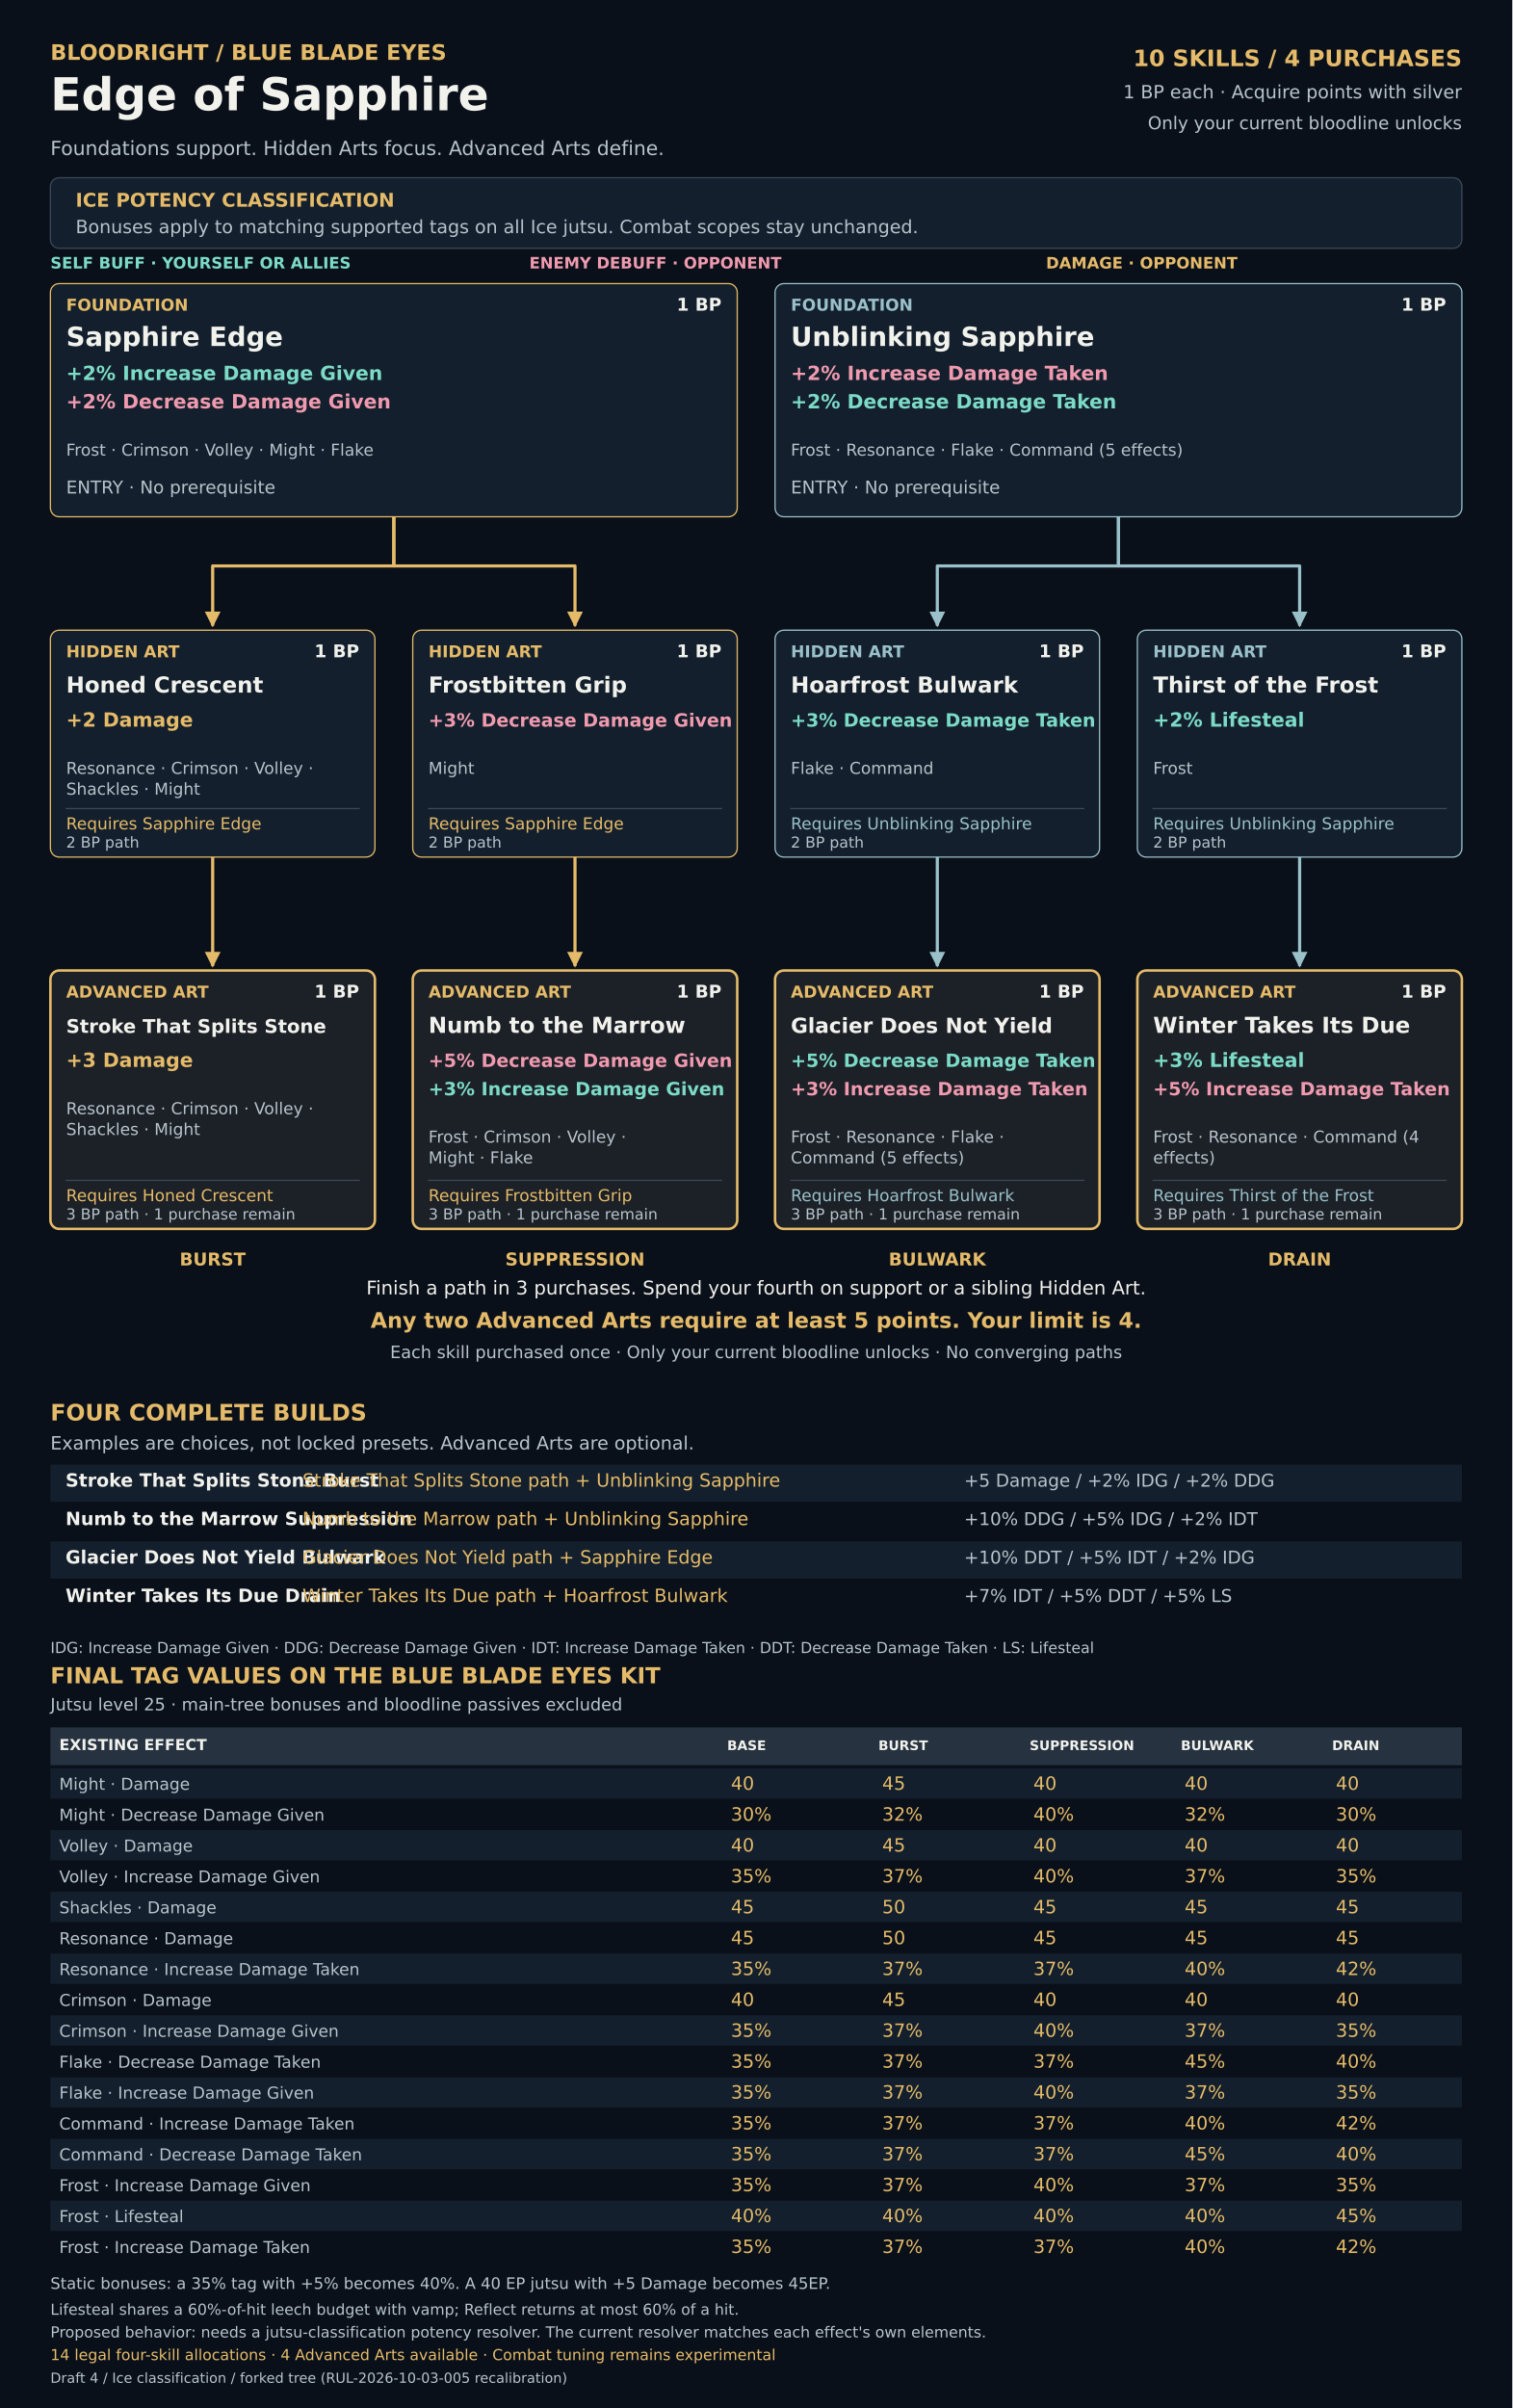
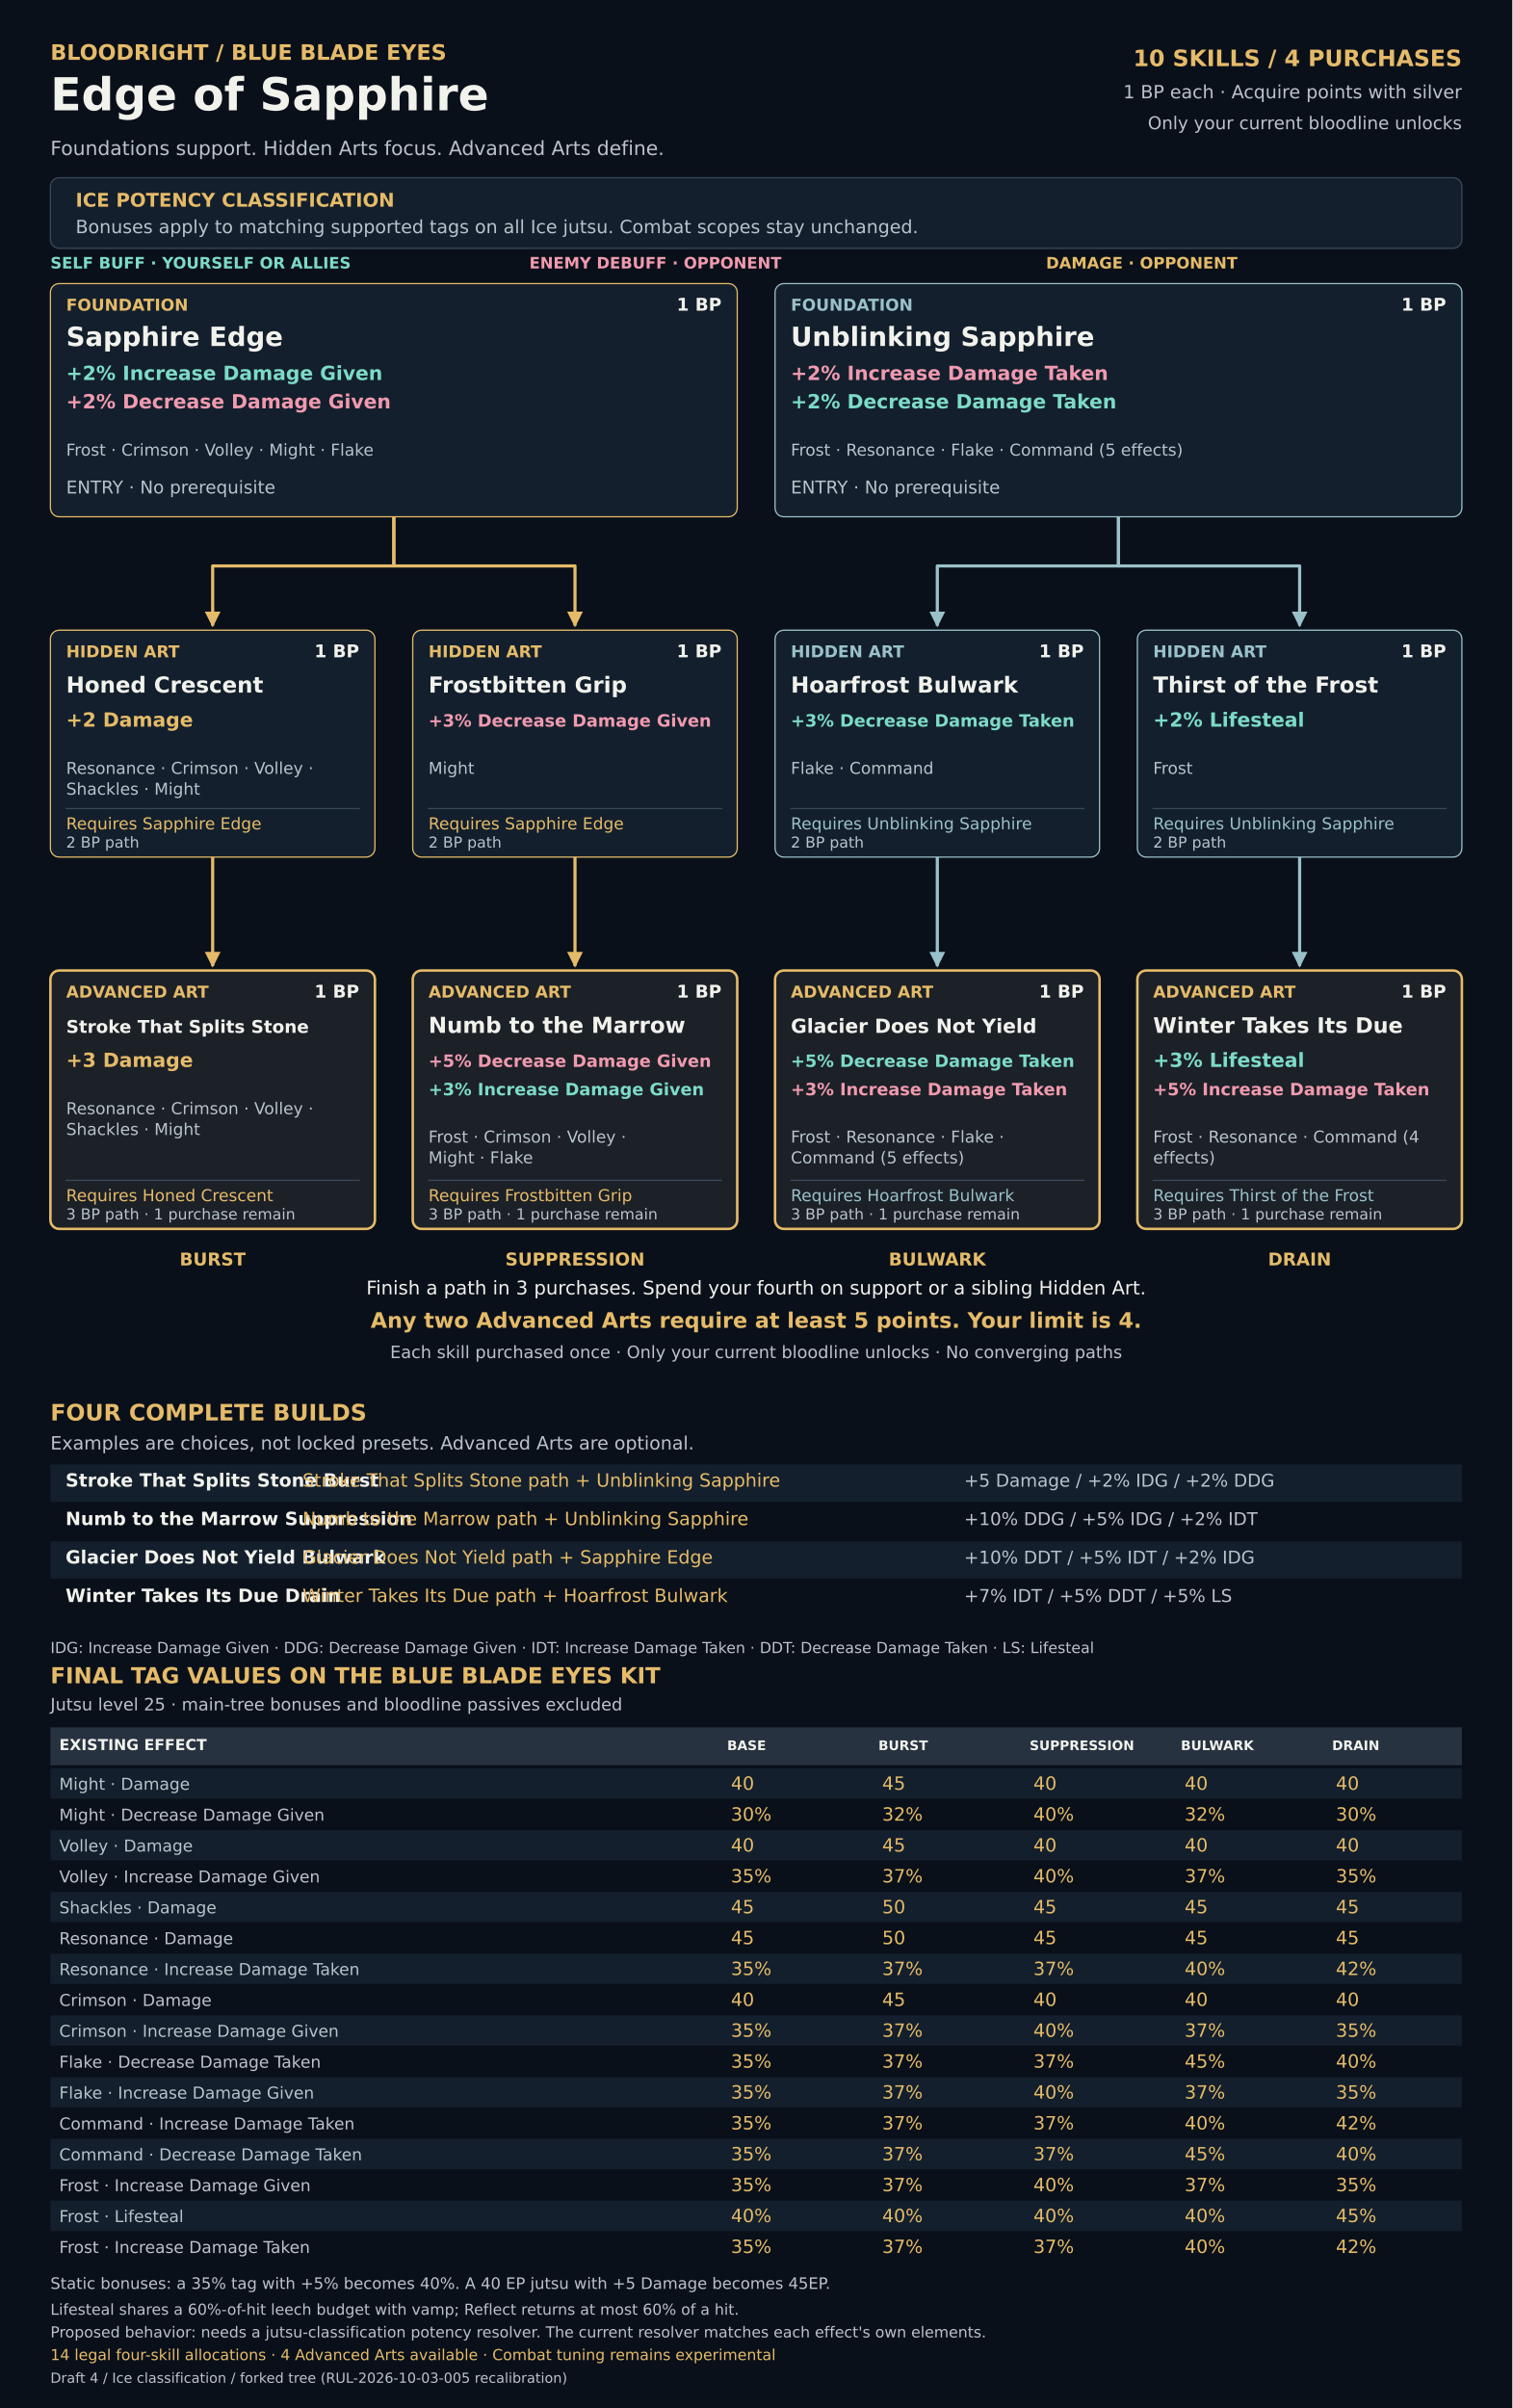
<svg xmlns="http://www.w3.org/2000/svg" width="2400" height="3821" viewBox="0 0 2400 3821" role="img" aria-labelledby="title desc">
  <defs>
    <marker id="arrow-0" viewBox="0 0 10 10" refX="9" refY="5" markerWidth="5" markerHeight="5" orient="auto">
      <path d="M0 0L10 5L0 10Z" fill="#e5bb69" />
    </marker>
    <marker id="arrow-1" viewBox="0 0 10 10" refX="9" refY="5" markerWidth="5" markerHeight="5" orient="auto">
      <path d="M0 0L10 5L0 10Z" fill="#9ac1ca" />
    </marker>
    <marker id="arrow-2" viewBox="0 0 10 10" refX="9" refY="5" markerWidth="5" markerHeight="5" orient="auto">
      <path d="M0 0L10 5L0 10Z" fill="#b8d98d" />
    </marker>
    <marker id="arrow-3" viewBox="0 0 10 10" refX="9" refY="5" markerWidth="5" markerHeight="5" orient="auto">
      <path d="M0 0L10 5L0 10Z" fill="#d9a6e0" />
    </marker>
  </defs>
  <g font-family="DejaVu Sans, sans-serif">
    <rect x="0" y="0" width="2400" height="3821" rx="0" fill="#0a101a" />
    <text x="80" y="95" font-size="34" font-weight="700" fill="#e5bb69" text-anchor="start">BLOODRIGHT / BLUE BLADE EYES</text>
    <text x="80" y="175" font-size="72" font-weight="700" fill="#f2f2ed" text-anchor="start">Edge of Sapphire</text>
    <text x="80" y="246" font-size="31" font-weight="400" fill="#b8c4cc" text-anchor="start">Foundations support. Hidden Arts focus. Advanced Arts define.</text>
    <text x="2320" y="105" font-size="36" font-weight="700" fill="#e5bb69" text-anchor="end">10 SKILLS  /  4 PURCHASES</text>
    <text x="2320" y="156" font-size="29" font-weight="400" fill="#b8c4cc" text-anchor="end">1 BP each · Acquire points with silver</text>
    <text x="2320" y="205" font-size="28" font-weight="400" fill="#b8c4cc" text-anchor="end">Only your current bloodline unlocks</text>
    <rect x="80" y="282" width="2240" height="112" rx="14" fill="#131f2c" stroke="#394858" stroke-width="2" />
    <text x="120" y="328" font-size="30" font-weight="700" fill="#e5bb69" text-anchor="start">ICE POTENCY CLASSIFICATION</text>
    <text x="120" y="370" font-size="29" font-weight="400" fill="#b8c4cc" text-anchor="start">Bonuses apply to matching supported tags on all Ice jutsu. Combat scopes stay unchanged.</text>
    <text x="80" y="426" font-size="25" font-weight="700" fill="#7cdbc7" text-anchor="start">SELF BUFF · YOURSELF OR ALLIES</text>
    <text x="840" y="426" font-size="25" font-weight="700" fill="#f09aaf" text-anchor="start">ENEMY DEBUFF · OPPONENT</text>
    <text x="1660" y="426" font-size="25" font-weight="700" fill="#e5bb69" text-anchor="start">DAMAGE · OPPONENT</text>
    <path id="edge-02-03" data-from="02" data-to="03" d="M337.5 1360 V1533" fill="none" stroke="#e5bb69" stroke-width="5" stroke-linejoin="round" marker-end="url(#arrow-0)" />
    <path id="edge-04-05" data-from="04" data-to="05" d="M912.5 1360 V1533" fill="none" stroke="#e5bb69" stroke-width="5" stroke-linejoin="round" marker-end="url(#arrow-0)" />
    <path id="edge-01-02" data-from="01" data-to="02" d="M625 820 V898 H337.5 V993" fill="none" stroke="#e5bb69" stroke-width="5" stroke-linejoin="round" marker-end="url(#arrow-0)" />
    <path id="edge-01-04" data-from="01" data-to="04" d="M625 820 V898 H912.5 V993" fill="none" stroke="#e5bb69" stroke-width="5" stroke-linejoin="round" marker-end="url(#arrow-0)" />
    <path id="edge-07-08" data-from="07" data-to="08" d="M1487.5 1360 V1533" fill="none" stroke="#9ac1ca" stroke-width="5" stroke-linejoin="round" marker-end="url(#arrow-1)" />
    <path id="edge-09-10" data-from="09" data-to="10" d="M2062.5 1360 V1533" fill="none" stroke="#9ac1ca" stroke-width="5" stroke-linejoin="round" marker-end="url(#arrow-1)" />
    <path id="edge-06-07" data-from="06" data-to="07" d="M1775 820 V898 H1487.5 V993" fill="none" stroke="#9ac1ca" stroke-width="5" stroke-linejoin="round" marker-end="url(#arrow-1)" />
    <path id="edge-06-09" data-from="06" data-to="09" d="M1775 820 V898 H2062.5 V993" fill="none" stroke="#9ac1ca" stroke-width="5" stroke-linejoin="round" marker-end="url(#arrow-1)" />
    <g id="node-01" data-cost="1" data-prerequisites="" data-potency-classification="Ice">
      <rect x="80" y="450" width="1090" height="370" rx="14" fill="#131f2c" stroke="#e5bb69" stroke-width="2" />
      <text x="105.0" y="493" font-size="26" font-weight="700" fill="#e5bb69" text-anchor="start">FOUNDATION</text>
      <text x="1145.0" y="493" font-size="28" font-weight="700" fill="#f2f2ed" text-anchor="end">1 BP</text>
      <text x="105.0" y="549" font-size="42" font-weight="700" fill="#f2f2ed" text-anchor="start">Sapphire Edge</text>
      <text x="105.0" y="603" font-size="31" font-weight="700" fill="#7cdbc7" text-anchor="start">+2% Increase Damage Given</text>
      <text x="105.0" y="648" font-size="31" font-weight="700" fill="#f09aaf" text-anchor="start">+2% Decrease Damage Given</text>
      <text x="105.0" y="723" font-size="26" font-weight="400" fill="#b8c4cc" text-anchor="start">Frost · Crimson · Volley · Might · Flake</text>
      <text x="105.0" y="783" font-size="28" font-weight="400" fill="#b8c4cc" text-anchor="start">ENTRY · No prerequisite</text>
    </g>
    <g id="node-06" data-cost="1" data-prerequisites="" data-potency-classification="Ice">
      <rect x="1230" y="450" width="1090" height="370" rx="14" fill="#131f2c" stroke="#9ac1ca" stroke-width="2" />
      <text x="1255.0" y="493" font-size="26" font-weight="700" fill="#9ac1ca" text-anchor="start">FOUNDATION</text>
      <text x="2295.0" y="493" font-size="28" font-weight="700" fill="#f2f2ed" text-anchor="end">1 BP</text>
      <text x="1255.0" y="549" font-size="42" font-weight="700" fill="#f2f2ed" text-anchor="start">Unblinking Sapphire</text>
      <text x="1255.0" y="603" font-size="31" font-weight="700" fill="#f09aaf" text-anchor="start">+2% Increase Damage Taken</text>
      <text x="1255.0" y="648" font-size="31" font-weight="700" fill="#7cdbc7" text-anchor="start">+2% Decrease Damage Taken</text>
      <text x="1255.0" y="723" font-size="26" font-weight="400" fill="#b8c4cc" text-anchor="start">Frost · Resonance · Flake · Command (5 effects)</text>
      <text x="1255.0" y="783" font-size="28" font-weight="400" fill="#b8c4cc" text-anchor="start">ENTRY · No prerequisite</text>
    </g>
    <g id="node-02" data-cost="1" data-prerequisites="01" data-potency-classification="Ice">
      <rect x="80" y="1000" width="515" height="360" rx="14" fill="#131f2c" stroke="#e5bb69" stroke-width="2" />
      <text x="105.0" y="1043" font-size="26" font-weight="700" fill="#e5bb69" text-anchor="start">HIDDEN ART</text>
      <text x="570.0" y="1043" font-size="28" font-weight="700" fill="#f2f2ed" text-anchor="end">1 BP</text>
      <text x="105.0" y="1099" font-size="35" font-weight="700" fill="#f2f2ed" text-anchor="start">Honed Crescent</text>
      <text x="105.0" y="1153" font-size="31" font-weight="700" fill="#e5bb69" text-anchor="start">+2 Damage</text>
      <text x="105.0" y="1228" font-size="26" font-weight="400" fill="#b8c4cc" text-anchor="start">Resonance · Crimson · Volley ·</text>
      <text x="105.0" y="1261" font-size="26" font-weight="400" fill="#b8c4cc" text-anchor="start">Shackles · Might</text>
      <path d="M104 1283 L571 1283" fill="none" stroke="#394858" stroke-width="2" />
      <text x="105.0" y="1316" font-size="26" font-weight="400" fill="#e5bb69" text-anchor="start">Requires Sapphire Edge</text>
      <text x="105.0" y="1345" font-size="24" font-weight="400" fill="#b8c4cc" text-anchor="start">2 BP path</text>
    </g>
    <g id="node-04" data-cost="1" data-prerequisites="01" data-potency-classification="Ice">
      <rect x="655" y="1000" width="515" height="360" rx="14" fill="#131f2c" stroke="#e5bb69" stroke-width="2" />
      <text x="680.0" y="1043" font-size="26" font-weight="700" fill="#e5bb69" text-anchor="start">HIDDEN ART</text>
      <text x="1145.0" y="1043" font-size="28" font-weight="700" fill="#f2f2ed" text-anchor="end">1 BP</text>
      <text x="680.0" y="1099" font-size="35" font-weight="700" fill="#f2f2ed" text-anchor="start">Frostbitten Grip</text>
-       <text x="680.0" y="1153" font-size="29" font-weight="700" fill="#f09aaf" text-anchor="start">+3% Decrease Damage Given</text>
+       <text x="680.0" y="1153" font-size="27" font-weight="700" fill="#f09aaf" text-anchor="start">+3% Decrease Damage Given</text>
      <text x="680.0" y="1228" font-size="26" font-weight="400" fill="#b8c4cc" text-anchor="start">Might</text>
      <path d="M679 1283 L1146 1283" fill="none" stroke="#394858" stroke-width="2" />
      <text x="680.0" y="1316" font-size="26" font-weight="400" fill="#e5bb69" text-anchor="start">Requires Sapphire Edge</text>
      <text x="680.0" y="1345" font-size="24" font-weight="400" fill="#b8c4cc" text-anchor="start">2 BP path</text>
    </g>
    <g id="node-07" data-cost="1" data-prerequisites="06" data-potency-classification="Ice">
      <rect x="1230" y="1000" width="515" height="360" rx="14" fill="#131f2c" stroke="#9ac1ca" stroke-width="2" />
      <text x="1255.0" y="1043" font-size="26" font-weight="700" fill="#9ac1ca" text-anchor="start">HIDDEN ART</text>
      <text x="1720.0" y="1043" font-size="28" font-weight="700" fill="#f2f2ed" text-anchor="end">1 BP</text>
      <text x="1255.0" y="1099" font-size="35" font-weight="700" fill="#f2f2ed" text-anchor="start">Hoarfrost Bulwark</text>
-       <text x="1255.0" y="1153" font-size="29" font-weight="700" fill="#7cdbc7" text-anchor="start">+3% Decrease Damage Taken</text>
+       <text x="1255.0" y="1153" font-size="27" font-weight="700" fill="#7cdbc7" text-anchor="start">+3% Decrease Damage Taken</text>
      <text x="1255.0" y="1228" font-size="26" font-weight="400" fill="#b8c4cc" text-anchor="start">Flake · Command</text>
      <path d="M1254 1283 L1721 1283" fill="none" stroke="#394858" stroke-width="2" />
      <text x="1255.0" y="1316" font-size="26" font-weight="400" fill="#9ac1ca" text-anchor="start">Requires Unblinking Sapphire</text>
      <text x="1255.0" y="1345" font-size="24" font-weight="400" fill="#b8c4cc" text-anchor="start">2 BP path</text>
    </g>
    <g id="node-09" data-cost="1" data-prerequisites="06" data-potency-classification="Ice">
      <rect x="1805" y="1000" width="515" height="360" rx="14" fill="#131f2c" stroke="#9ac1ca" stroke-width="2" />
      <text x="1830.0" y="1043" font-size="26" font-weight="700" fill="#9ac1ca" text-anchor="start">HIDDEN ART</text>
      <text x="2295.0" y="1043" font-size="28" font-weight="700" fill="#f2f2ed" text-anchor="end">1 BP</text>
      <text x="1830.0" y="1099" font-size="35" font-weight="700" fill="#f2f2ed" text-anchor="start">Thirst of the Frost</text>
      <text x="1830.0" y="1153" font-size="31" font-weight="700" fill="#7cdbc7" text-anchor="start">+2% Lifesteal</text>
      <text x="1830.0" y="1228" font-size="26" font-weight="400" fill="#b8c4cc" text-anchor="start">Frost</text>
      <path d="M1829 1283 L2296 1283" fill="none" stroke="#394858" stroke-width="2" />
      <text x="1830.0" y="1316" font-size="26" font-weight="400" fill="#9ac1ca" text-anchor="start">Requires Unblinking Sapphire</text>
      <text x="1830.0" y="1345" font-size="24" font-weight="400" fill="#b8c4cc" text-anchor="start">2 BP path</text>
    </g>
    <g id="node-03" data-cost="1" data-prerequisites="02" data-potency-classification="Ice">
      <rect x="80" y="1540" width="515" height="410" rx="14" fill="#1c2027" stroke="#e5bb69" stroke-width="4" />
      <text x="105.0" y="1583" font-size="26" font-weight="700" fill="#e5bb69" text-anchor="start">ADVANCED ART</text>
      <text x="570.0" y="1583" font-size="28" font-weight="700" fill="#f2f2ed" text-anchor="end">1 BP</text>
-       <text x="105.0" y="1639" font-size="30" font-weight="700" fill="#f2f2ed" text-anchor="start">Stroke That Splits Stone</text>
+       <text x="105.0" y="1639" font-size="28" font-weight="700" fill="#f2f2ed" text-anchor="start">Stroke That Splits Stone</text>
      <text x="105.0" y="1693" font-size="31" font-weight="700" fill="#e5bb69" text-anchor="start">+3 Damage</text>
      <text x="105.0" y="1768" font-size="26" font-weight="400" fill="#b8c4cc" text-anchor="start">Resonance · Crimson · Volley ·</text>
      <text x="105.0" y="1801" font-size="26" font-weight="400" fill="#b8c4cc" text-anchor="start">Shackles · Might</text>
      <path d="M104 1873 L571 1873" fill="none" stroke="#394858" stroke-width="2" />
      <text x="105.0" y="1906" font-size="26" font-weight="400" fill="#e5bb69" text-anchor="start">Requires Honed Crescent</text>
      <text x="105.0" y="1935" font-size="24" font-weight="400" fill="#b8c4cc" text-anchor="start">3 BP path · 1 purchase remain</text>
    </g>
    <g id="node-05" data-cost="1" data-prerequisites="04" data-potency-classification="Ice">
      <rect x="655" y="1540" width="515" height="410" rx="14" fill="#1c2027" stroke="#e5bb69" stroke-width="4" />
      <text x="680.0" y="1583" font-size="26" font-weight="700" fill="#e5bb69" text-anchor="start">ADVANCED ART</text>
      <text x="1145.0" y="1583" font-size="28" font-weight="700" fill="#f2f2ed" text-anchor="end">1 BP</text>
      <text x="680.0" y="1639" font-size="35" font-weight="700" fill="#f2f2ed" text-anchor="start">Numb to the Marrow</text>
-       <text x="680.0" y="1693" font-size="29" font-weight="700" fill="#f09aaf" text-anchor="start">+5% Decrease Damage Given</text>
-       <text x="680.0" y="1738" font-size="29" font-weight="700" fill="#7cdbc7" text-anchor="start">+3% Increase Damage Given</text>
+       <text x="680.0" y="1693" font-size="27" font-weight="700" fill="#f09aaf" text-anchor="start">+5% Decrease Damage Given</text>
+       <text x="680.0" y="1738" font-size="27" font-weight="700" fill="#7cdbc7" text-anchor="start">+3% Increase Damage Given</text>
      <text x="680.0" y="1813" font-size="26" font-weight="400" fill="#b8c4cc" text-anchor="start">Frost · Crimson · Volley ·</text>
      <text x="680.0" y="1846" font-size="26" font-weight="400" fill="#b8c4cc" text-anchor="start">Might · Flake</text>
      <path d="M679 1873 L1146 1873" fill="none" stroke="#394858" stroke-width="2" />
      <text x="680.0" y="1906" font-size="26" font-weight="400" fill="#e5bb69" text-anchor="start">Requires Frostbitten Grip</text>
      <text x="680.0" y="1935" font-size="24" font-weight="400" fill="#b8c4cc" text-anchor="start">3 BP path · 1 purchase remain</text>
    </g>
    <g id="node-08" data-cost="1" data-prerequisites="07" data-potency-classification="Ice">
      <rect x="1230" y="1540" width="515" height="410" rx="14" fill="#1c2027" stroke="#e5bb69" stroke-width="4" />
      <text x="1255.0" y="1583" font-size="26" font-weight="700" fill="#e5bb69" text-anchor="start">ADVANCED ART</text>
      <text x="1720.0" y="1583" font-size="28" font-weight="700" fill="#f2f2ed" text-anchor="end">1 BP</text>
-       <text x="1255.0" y="1639" font-size="33" font-weight="700" fill="#f2f2ed" text-anchor="start">Glacier Does Not Yield</text>
-       <text x="1255.0" y="1693" font-size="29" font-weight="700" fill="#7cdbc7" text-anchor="start">+5% Decrease Damage Taken</text>
-       <text x="1255.0" y="1738" font-size="29" font-weight="700" fill="#f09aaf" text-anchor="start">+3% Increase Damage Taken</text>
+       <text x="1255.0" y="1639" font-size="31" font-weight="700" fill="#f2f2ed" text-anchor="start">Glacier Does Not Yield</text>
+       <text x="1255.0" y="1693" font-size="27" font-weight="700" fill="#7cdbc7" text-anchor="start">+5% Decrease Damage Taken</text>
+       <text x="1255.0" y="1738" font-size="27" font-weight="700" fill="#f09aaf" text-anchor="start">+3% Increase Damage Taken</text>
      <text x="1255.0" y="1813" font-size="26" font-weight="400" fill="#b8c4cc" text-anchor="start">Frost · Resonance · Flake ·</text>
      <text x="1255.0" y="1846" font-size="26" font-weight="400" fill="#b8c4cc" text-anchor="start">Command (5 effects)</text>
      <path d="M1254 1873 L1721 1873" fill="none" stroke="#394858" stroke-width="2" />
      <text x="1255.0" y="1906" font-size="26" font-weight="400" fill="#9ac1ca" text-anchor="start">Requires Hoarfrost Bulwark</text>
      <text x="1255.0" y="1935" font-size="24" font-weight="400" fill="#b8c4cc" text-anchor="start">3 BP path · 1 purchase remain</text>
    </g>
    <g id="node-10" data-cost="1" data-prerequisites="09" data-potency-classification="Ice">
      <rect x="1805" y="1540" width="515" height="410" rx="14" fill="#1c2027" stroke="#e5bb69" stroke-width="4" />
      <text x="1830.0" y="1583" font-size="26" font-weight="700" fill="#e5bb69" text-anchor="start">ADVANCED ART</text>
      <text x="2295.0" y="1583" font-size="28" font-weight="700" fill="#f2f2ed" text-anchor="end">1 BP</text>
-       <text x="1830.0" y="1639" font-size="35" font-weight="700" fill="#f2f2ed" text-anchor="start">Winter Takes Its Due</text>
+       <text x="1830.0" y="1639" font-size="34" font-weight="700" fill="#f2f2ed" text-anchor="start">Winter Takes Its Due</text>
      <text x="1830.0" y="1693" font-size="31" font-weight="700" fill="#7cdbc7" text-anchor="start">+3% Lifesteal</text>
-       <text x="1830.0" y="1738" font-size="29" font-weight="700" fill="#f09aaf" text-anchor="start">+5% Increase Damage Taken</text>
+       <text x="1830.0" y="1738" font-size="27" font-weight="700" fill="#f09aaf" text-anchor="start">+5% Increase Damage Taken</text>
      <text x="1830.0" y="1813" font-size="26" font-weight="400" fill="#b8c4cc" text-anchor="start">Frost · Resonance · Command (4</text>
      <text x="1830.0" y="1846" font-size="26" font-weight="400" fill="#b8c4cc" text-anchor="start">effects)</text>
      <path d="M1829 1873 L2296 1873" fill="none" stroke="#394858" stroke-width="2" />
      <text x="1830.0" y="1906" font-size="26" font-weight="400" fill="#9ac1ca" text-anchor="start">Requires Thirst of the Frost</text>
      <text x="1830.0" y="1935" font-size="24" font-weight="400" fill="#b8c4cc" text-anchor="start">3 BP path · 1 purchase remain</text>
    </g>
    <text x="337.5" y="2008" font-size="28" font-weight="700" fill="#e5bb69" text-anchor="middle">BURST</text>
    <text x="912.5" y="2008" font-size="28" font-weight="700" fill="#e5bb69" text-anchor="middle">SUPPRESSION</text>
    <text x="1487.5" y="2008" font-size="28" font-weight="700" fill="#e5bb69" text-anchor="middle">BULWARK</text>
    <text x="2062.5" y="2008" font-size="28" font-weight="700" fill="#e5bb69" text-anchor="middle">DRAIN</text>
    <text x="1200.0" y="2054" font-size="30" font-weight="400" fill="#f2f2ed" text-anchor="middle">Finish a path in 3 purchases. Spend your fourth on support or a sibling Hidden Art.</text>
    <text x="1200.0" y="2107" font-size="34" font-weight="700" fill="#e5bb69" text-anchor="middle">Any two Advanced Arts require at least 5 points. Your limit is 4.</text>
    <text x="1200.0" y="2155" font-size="27" font-weight="400" fill="#b8c4cc" text-anchor="middle">Each skill purchased once · Only your current bloodline unlocks · No converging paths</text>
    <text x="80" y="2254" font-size="36" font-weight="700" fill="#e5bb69" text-anchor="start">FOUR COMPLETE BUILDS</text>
    <text x="80" y="2300" font-size="29" font-weight="400" fill="#b8c4cc" text-anchor="start">Examples are choices, not locked presets. Advanced Arts are optional.</text>
    <rect x="80" y="2324" width="2240" height="59" rx="0" fill="#131f2c" />
    <text x="104" y="2359" font-size="29" font-weight="700" fill="#f2f2ed" text-anchor="start">Stroke That Splits Stone Burst</text>
    <text x="480" y="2359" font-size="29" font-weight="400" fill="#e5bb69" text-anchor="start">Stroke That Splits Stone path + Unblinking Sapphire</text>
    <text x="1530" y="2359" font-size="28" font-weight="400" fill="#b8c4cc" text-anchor="start">+5 Damage / +2% IDG / +2% DDG</text>
    <rect x="80" y="2385" width="2240" height="59" rx="0" fill="#0a101a" />
    <text x="104" y="2420" font-size="29" font-weight="700" fill="#f2f2ed" text-anchor="start">Numb to the Marrow Suppression</text>
    <text x="480" y="2420" font-size="29" font-weight="400" fill="#e5bb69" text-anchor="start">Numb to the Marrow path + Unblinking Sapphire</text>
    <text x="1530" y="2420" font-size="28" font-weight="400" fill="#b8c4cc" text-anchor="start">+10% DDG / +5% IDG / +2% IDT</text>
    <rect x="80" y="2446" width="2240" height="59" rx="0" fill="#131f2c" />
    <text x="104" y="2481" font-size="29" font-weight="700" fill="#f2f2ed" text-anchor="start">Glacier Does Not Yield Bulwark</text>
    <text x="480" y="2481" font-size="29" font-weight="400" fill="#e5bb69" text-anchor="start">Glacier Does Not Yield path + Sapphire Edge</text>
    <text x="1530" y="2481" font-size="28" font-weight="400" fill="#b8c4cc" text-anchor="start">+10% DDT / +5% IDT / +2% IDG</text>
    <rect x="80" y="2507" width="2240" height="59" rx="0" fill="#0a101a" />
    <text x="104" y="2542" font-size="29" font-weight="700" fill="#f2f2ed" text-anchor="start">Winter Takes Its Due Drain</text>
    <text x="480" y="2542" font-size="29" font-weight="400" fill="#e5bb69" text-anchor="start">Winter Takes Its Due path + Hoarfrost Bulwark</text>
    <text x="1530" y="2542" font-size="28" font-weight="400" fill="#b8c4cc" text-anchor="start">+7% IDT / +5% DDT / +5% LS</text>
    <text x="80" y="2623" font-size="24" font-weight="400" fill="#b8c4cc" text-anchor="start">IDG: Increase Damage Given · DDG: Decrease Damage Given · IDT: Increase Damage Taken · DDT: Decrease Damage Taken · LS: Lifesteal</text>
    <text x="80" y="2671" font-size="35" font-weight="700" fill="#e5bb69" text-anchor="start">FINAL TAG VALUES ON THE BLUE BLADE EYES KIT</text>
    <text x="80" y="2714" font-size="27" font-weight="400" fill="#b8c4cc" text-anchor="start">Jutsu level 25 · main-tree bonuses and bloodline passives excluded</text>
    <rect x="80" y="2741" width="2240" height="60" rx="0" fill="#263240" />
    <text x="94" y="2777" font-size="24" font-weight="700" fill="#f2f2ed" text-anchor="start">EXISTING EFFECT</text>
    <text x="1154.0" y="2777" font-size="21" font-weight="700" fill="#f2f2ed" text-anchor="start">BASE</text>
    <text x="1394.0" y="2777" font-size="21" font-weight="700" fill="#f2f2ed" text-anchor="start">BURST</text>
    <text x="1634.0" y="2777" font-size="21" font-weight="700" fill="#f2f2ed" text-anchor="start">SUPPRESSION</text>
    <text x="1874.0" y="2777" font-size="21" font-weight="700" fill="#f2f2ed" text-anchor="start">BULWARK</text>
    <text x="2114.0" y="2777" font-size="21" font-weight="700" fill="#f2f2ed" text-anchor="start">DRAIN</text>
    <rect x="80" y="2806" width="2240" height="48" rx="0" fill="#131f2c" />
    <text x="94" y="2840" font-size="26" font-weight="400" fill="#b8c4cc" text-anchor="start">Might · Damage</text>
    <text x="1160.0" y="2840" font-size="29" font-weight="400" fill="#e5bb69" text-anchor="start">40</text>
    <text x="1400.0" y="2840" font-size="29" font-weight="400" fill="#e5bb69" text-anchor="start">45</text>
    <text x="1640.0" y="2840" font-size="29" font-weight="400" fill="#e5bb69" text-anchor="start">40</text>
    <text x="1880.0" y="2840" font-size="29" font-weight="400" fill="#e5bb69" text-anchor="start">40</text>
    <text x="2120.0" y="2840" font-size="29" font-weight="400" fill="#e5bb69" text-anchor="start">40</text>
    <text x="94" y="2889" font-size="26" font-weight="400" fill="#b8c4cc" text-anchor="start">Might · Decrease Damage Given</text>
    <text x="1160.0" y="2889" font-size="29" font-weight="400" fill="#e5bb69" text-anchor="start">30%</text>
    <text x="1400.0" y="2889" font-size="29" font-weight="400" fill="#e5bb69" text-anchor="start">32%</text>
    <text x="1640.0" y="2889" font-size="29" font-weight="400" fill="#e5bb69" text-anchor="start">40%</text>
    <text x="1880.0" y="2889" font-size="29" font-weight="400" fill="#e5bb69" text-anchor="start">32%</text>
    <text x="2120.0" y="2889" font-size="29" font-weight="400" fill="#e5bb69" text-anchor="start">30%</text>
    <rect x="80" y="2904" width="2240" height="48" rx="0" fill="#131f2c" />
    <text x="94" y="2938" font-size="26" font-weight="400" fill="#b8c4cc" text-anchor="start">Volley · Damage</text>
    <text x="1160.0" y="2938" font-size="29" font-weight="400" fill="#e5bb69" text-anchor="start">40</text>
    <text x="1400.0" y="2938" font-size="29" font-weight="400" fill="#e5bb69" text-anchor="start">45</text>
    <text x="1640.0" y="2938" font-size="29" font-weight="400" fill="#e5bb69" text-anchor="start">40</text>
    <text x="1880.0" y="2938" font-size="29" font-weight="400" fill="#e5bb69" text-anchor="start">40</text>
    <text x="2120.0" y="2938" font-size="29" font-weight="400" fill="#e5bb69" text-anchor="start">40</text>
    <text x="94" y="2987" font-size="26" font-weight="400" fill="#b8c4cc" text-anchor="start">Volley · Increase Damage Given</text>
    <text x="1160.0" y="2987" font-size="29" font-weight="400" fill="#e5bb69" text-anchor="start">35%</text>
    <text x="1400.0" y="2987" font-size="29" font-weight="400" fill="#e5bb69" text-anchor="start">37%</text>
    <text x="1640.0" y="2987" font-size="29" font-weight="400" fill="#e5bb69" text-anchor="start">40%</text>
    <text x="1880.0" y="2987" font-size="29" font-weight="400" fill="#e5bb69" text-anchor="start">37%</text>
    <text x="2120.0" y="2987" font-size="29" font-weight="400" fill="#e5bb69" text-anchor="start">35%</text>
    <rect x="80" y="3002" width="2240" height="48" rx="0" fill="#131f2c" />
    <text x="94" y="3036" font-size="26" font-weight="400" fill="#b8c4cc" text-anchor="start">Shackles · Damage</text>
    <text x="1160.0" y="3036" font-size="29" font-weight="400" fill="#e5bb69" text-anchor="start">45</text>
    <text x="1400.0" y="3036" font-size="29" font-weight="400" fill="#e5bb69" text-anchor="start">50</text>
    <text x="1640.0" y="3036" font-size="29" font-weight="400" fill="#e5bb69" text-anchor="start">45</text>
    <text x="1880.0" y="3036" font-size="29" font-weight="400" fill="#e5bb69" text-anchor="start">45</text>
    <text x="2120.0" y="3036" font-size="29" font-weight="400" fill="#e5bb69" text-anchor="start">45</text>
    <text x="94" y="3085" font-size="26" font-weight="400" fill="#b8c4cc" text-anchor="start">Resonance · Damage</text>
    <text x="1160.0" y="3085" font-size="29" font-weight="400" fill="#e5bb69" text-anchor="start">45</text>
    <text x="1400.0" y="3085" font-size="29" font-weight="400" fill="#e5bb69" text-anchor="start">50</text>
    <text x="1640.0" y="3085" font-size="29" font-weight="400" fill="#e5bb69" text-anchor="start">45</text>
    <text x="1880.0" y="3085" font-size="29" font-weight="400" fill="#e5bb69" text-anchor="start">45</text>
    <text x="2120.0" y="3085" font-size="29" font-weight="400" fill="#e5bb69" text-anchor="start">45</text>
    <rect x="80" y="3100" width="2240" height="48" rx="0" fill="#131f2c" />
    <text x="94" y="3134" font-size="26" font-weight="400" fill="#b8c4cc" text-anchor="start">Resonance · Increase Damage Taken</text>
    <text x="1160.0" y="3134" font-size="29" font-weight="400" fill="#e5bb69" text-anchor="start">35%</text>
    <text x="1400.0" y="3134" font-size="29" font-weight="400" fill="#e5bb69" text-anchor="start">37%</text>
    <text x="1640.0" y="3134" font-size="29" font-weight="400" fill="#e5bb69" text-anchor="start">37%</text>
    <text x="1880.0" y="3134" font-size="29" font-weight="400" fill="#e5bb69" text-anchor="start">40%</text>
    <text x="2120.0" y="3134" font-size="29" font-weight="400" fill="#e5bb69" text-anchor="start">42%</text>
    <text x="94" y="3183" font-size="26" font-weight="400" fill="#b8c4cc" text-anchor="start">Crimson · Damage</text>
    <text x="1160.0" y="3183" font-size="29" font-weight="400" fill="#e5bb69" text-anchor="start">40</text>
    <text x="1400.0" y="3183" font-size="29" font-weight="400" fill="#e5bb69" text-anchor="start">45</text>
    <text x="1640.0" y="3183" font-size="29" font-weight="400" fill="#e5bb69" text-anchor="start">40</text>
    <text x="1880.0" y="3183" font-size="29" font-weight="400" fill="#e5bb69" text-anchor="start">40</text>
    <text x="2120.0" y="3183" font-size="29" font-weight="400" fill="#e5bb69" text-anchor="start">40</text>
    <rect x="80" y="3198" width="2240" height="48" rx="0" fill="#131f2c" />
    <text x="94" y="3232" font-size="26" font-weight="400" fill="#b8c4cc" text-anchor="start">Crimson · Increase Damage Given</text>
    <text x="1160.0" y="3232" font-size="29" font-weight="400" fill="#e5bb69" text-anchor="start">35%</text>
    <text x="1400.0" y="3232" font-size="29" font-weight="400" fill="#e5bb69" text-anchor="start">37%</text>
    <text x="1640.0" y="3232" font-size="29" font-weight="400" fill="#e5bb69" text-anchor="start">40%</text>
    <text x="1880.0" y="3232" font-size="29" font-weight="400" fill="#e5bb69" text-anchor="start">37%</text>
    <text x="2120.0" y="3232" font-size="29" font-weight="400" fill="#e5bb69" text-anchor="start">35%</text>
    <text x="94" y="3281" font-size="26" font-weight="400" fill="#b8c4cc" text-anchor="start">Flake · Decrease Damage Taken</text>
    <text x="1160.0" y="3281" font-size="29" font-weight="400" fill="#e5bb69" text-anchor="start">35%</text>
    <text x="1400.0" y="3281" font-size="29" font-weight="400" fill="#e5bb69" text-anchor="start">37%</text>
    <text x="1640.0" y="3281" font-size="29" font-weight="400" fill="#e5bb69" text-anchor="start">37%</text>
    <text x="1880.0" y="3281" font-size="29" font-weight="400" fill="#e5bb69" text-anchor="start">45%</text>
    <text x="2120.0" y="3281" font-size="29" font-weight="400" fill="#e5bb69" text-anchor="start">40%</text>
    <rect x="80" y="3296" width="2240" height="48" rx="0" fill="#131f2c" />
    <text x="94" y="3330" font-size="26" font-weight="400" fill="#b8c4cc" text-anchor="start">Flake · Increase Damage Given</text>
    <text x="1160.0" y="3330" font-size="29" font-weight="400" fill="#e5bb69" text-anchor="start">35%</text>
    <text x="1400.0" y="3330" font-size="29" font-weight="400" fill="#e5bb69" text-anchor="start">37%</text>
    <text x="1640.0" y="3330" font-size="29" font-weight="400" fill="#e5bb69" text-anchor="start">40%</text>
    <text x="1880.0" y="3330" font-size="29" font-weight="400" fill="#e5bb69" text-anchor="start">37%</text>
    <text x="2120.0" y="3330" font-size="29" font-weight="400" fill="#e5bb69" text-anchor="start">35%</text>
    <text x="94" y="3379" font-size="26" font-weight="400" fill="#b8c4cc" text-anchor="start">Command · Increase Damage Taken</text>
    <text x="1160.0" y="3379" font-size="29" font-weight="400" fill="#e5bb69" text-anchor="start">35%</text>
    <text x="1400.0" y="3379" font-size="29" font-weight="400" fill="#e5bb69" text-anchor="start">37%</text>
    <text x="1640.0" y="3379" font-size="29" font-weight="400" fill="#e5bb69" text-anchor="start">37%</text>
    <text x="1880.0" y="3379" font-size="29" font-weight="400" fill="#e5bb69" text-anchor="start">40%</text>
    <text x="2120.0" y="3379" font-size="29" font-weight="400" fill="#e5bb69" text-anchor="start">42%</text>
    <rect x="80" y="3394" width="2240" height="48" rx="0" fill="#131f2c" />
    <text x="94" y="3428" font-size="26" font-weight="400" fill="#b8c4cc" text-anchor="start">Command · Decrease Damage Taken</text>
    <text x="1160.0" y="3428" font-size="29" font-weight="400" fill="#e5bb69" text-anchor="start">35%</text>
    <text x="1400.0" y="3428" font-size="29" font-weight="400" fill="#e5bb69" text-anchor="start">37%</text>
    <text x="1640.0" y="3428" font-size="29" font-weight="400" fill="#e5bb69" text-anchor="start">37%</text>
    <text x="1880.0" y="3428" font-size="29" font-weight="400" fill="#e5bb69" text-anchor="start">45%</text>
    <text x="2120.0" y="3428" font-size="29" font-weight="400" fill="#e5bb69" text-anchor="start">40%</text>
    <text x="94" y="3477" font-size="26" font-weight="400" fill="#b8c4cc" text-anchor="start">Frost · Increase Damage Given</text>
    <text x="1160.0" y="3477" font-size="29" font-weight="400" fill="#e5bb69" text-anchor="start">35%</text>
    <text x="1400.0" y="3477" font-size="29" font-weight="400" fill="#e5bb69" text-anchor="start">37%</text>
    <text x="1640.0" y="3477" font-size="29" font-weight="400" fill="#e5bb69" text-anchor="start">40%</text>
    <text x="1880.0" y="3477" font-size="29" font-weight="400" fill="#e5bb69" text-anchor="start">37%</text>
    <text x="2120.0" y="3477" font-size="29" font-weight="400" fill="#e5bb69" text-anchor="start">35%</text>
    <rect x="80" y="3492" width="2240" height="48" rx="0" fill="#131f2c" />
    <text x="94" y="3526" font-size="26" font-weight="400" fill="#b8c4cc" text-anchor="start">Frost · Lifesteal</text>
    <text x="1160.0" y="3526" font-size="29" font-weight="400" fill="#e5bb69" text-anchor="start">40%</text>
    <text x="1400.0" y="3526" font-size="29" font-weight="400" fill="#e5bb69" text-anchor="start">40%</text>
    <text x="1640.0" y="3526" font-size="29" font-weight="400" fill="#e5bb69" text-anchor="start">40%</text>
    <text x="1880.0" y="3526" font-size="29" font-weight="400" fill="#e5bb69" text-anchor="start">40%</text>
    <text x="2120.0" y="3526" font-size="29" font-weight="400" fill="#e5bb69" text-anchor="start">45%</text>
    <text x="94" y="3575" font-size="26" font-weight="400" fill="#b8c4cc" text-anchor="start">Frost · Increase Damage Taken</text>
    <text x="1160.0" y="3575" font-size="29" font-weight="400" fill="#e5bb69" text-anchor="start">35%</text>
    <text x="1400.0" y="3575" font-size="29" font-weight="400" fill="#e5bb69" text-anchor="start">37%</text>
    <text x="1640.0" y="3575" font-size="29" font-weight="400" fill="#e5bb69" text-anchor="start">37%</text>
    <text x="1880.0" y="3575" font-size="29" font-weight="400" fill="#e5bb69" text-anchor="start">40%</text>
    <text x="2120.0" y="3575" font-size="29" font-weight="400" fill="#e5bb69" text-anchor="start">42%</text>
    <text x="80" y="3632" font-size="25" font-weight="400" fill="#b8c4cc" text-anchor="start">Static bonuses: a 35% tag with +5% becomes 40%. A 40 EP jutsu with +5 Damage becomes 45EP.</text>
    <text x="80" y="3673" font-size="24" font-weight="400" fill="#b8c4cc" text-anchor="start">Lifesteal shares a 60%-of-hit leech budget with vamp; Reflect returns at most 60% of a hit.</text>
    <text x="80" y="3709" font-size="24" font-weight="400" fill="#b8c4cc" text-anchor="start">Proposed behavior: needs a jutsu-classification potency resolver. The current resolver matches each effect's own elements.</text>
    <text x="80" y="3745" font-size="24" font-weight="400" fill="#e5bb69" text-anchor="start">14 legal four-skill allocations · 4 Advanced Arts available · Combat tuning remains experimental</text>
    <text x="80" y="3781" font-size="22" font-weight="400" fill="#b8c4cc" text-anchor="start">Draft 4 / Ice classification / forked tree (RUL-2026-10-03-005 recalibration)</text>
  </g>
</svg>
